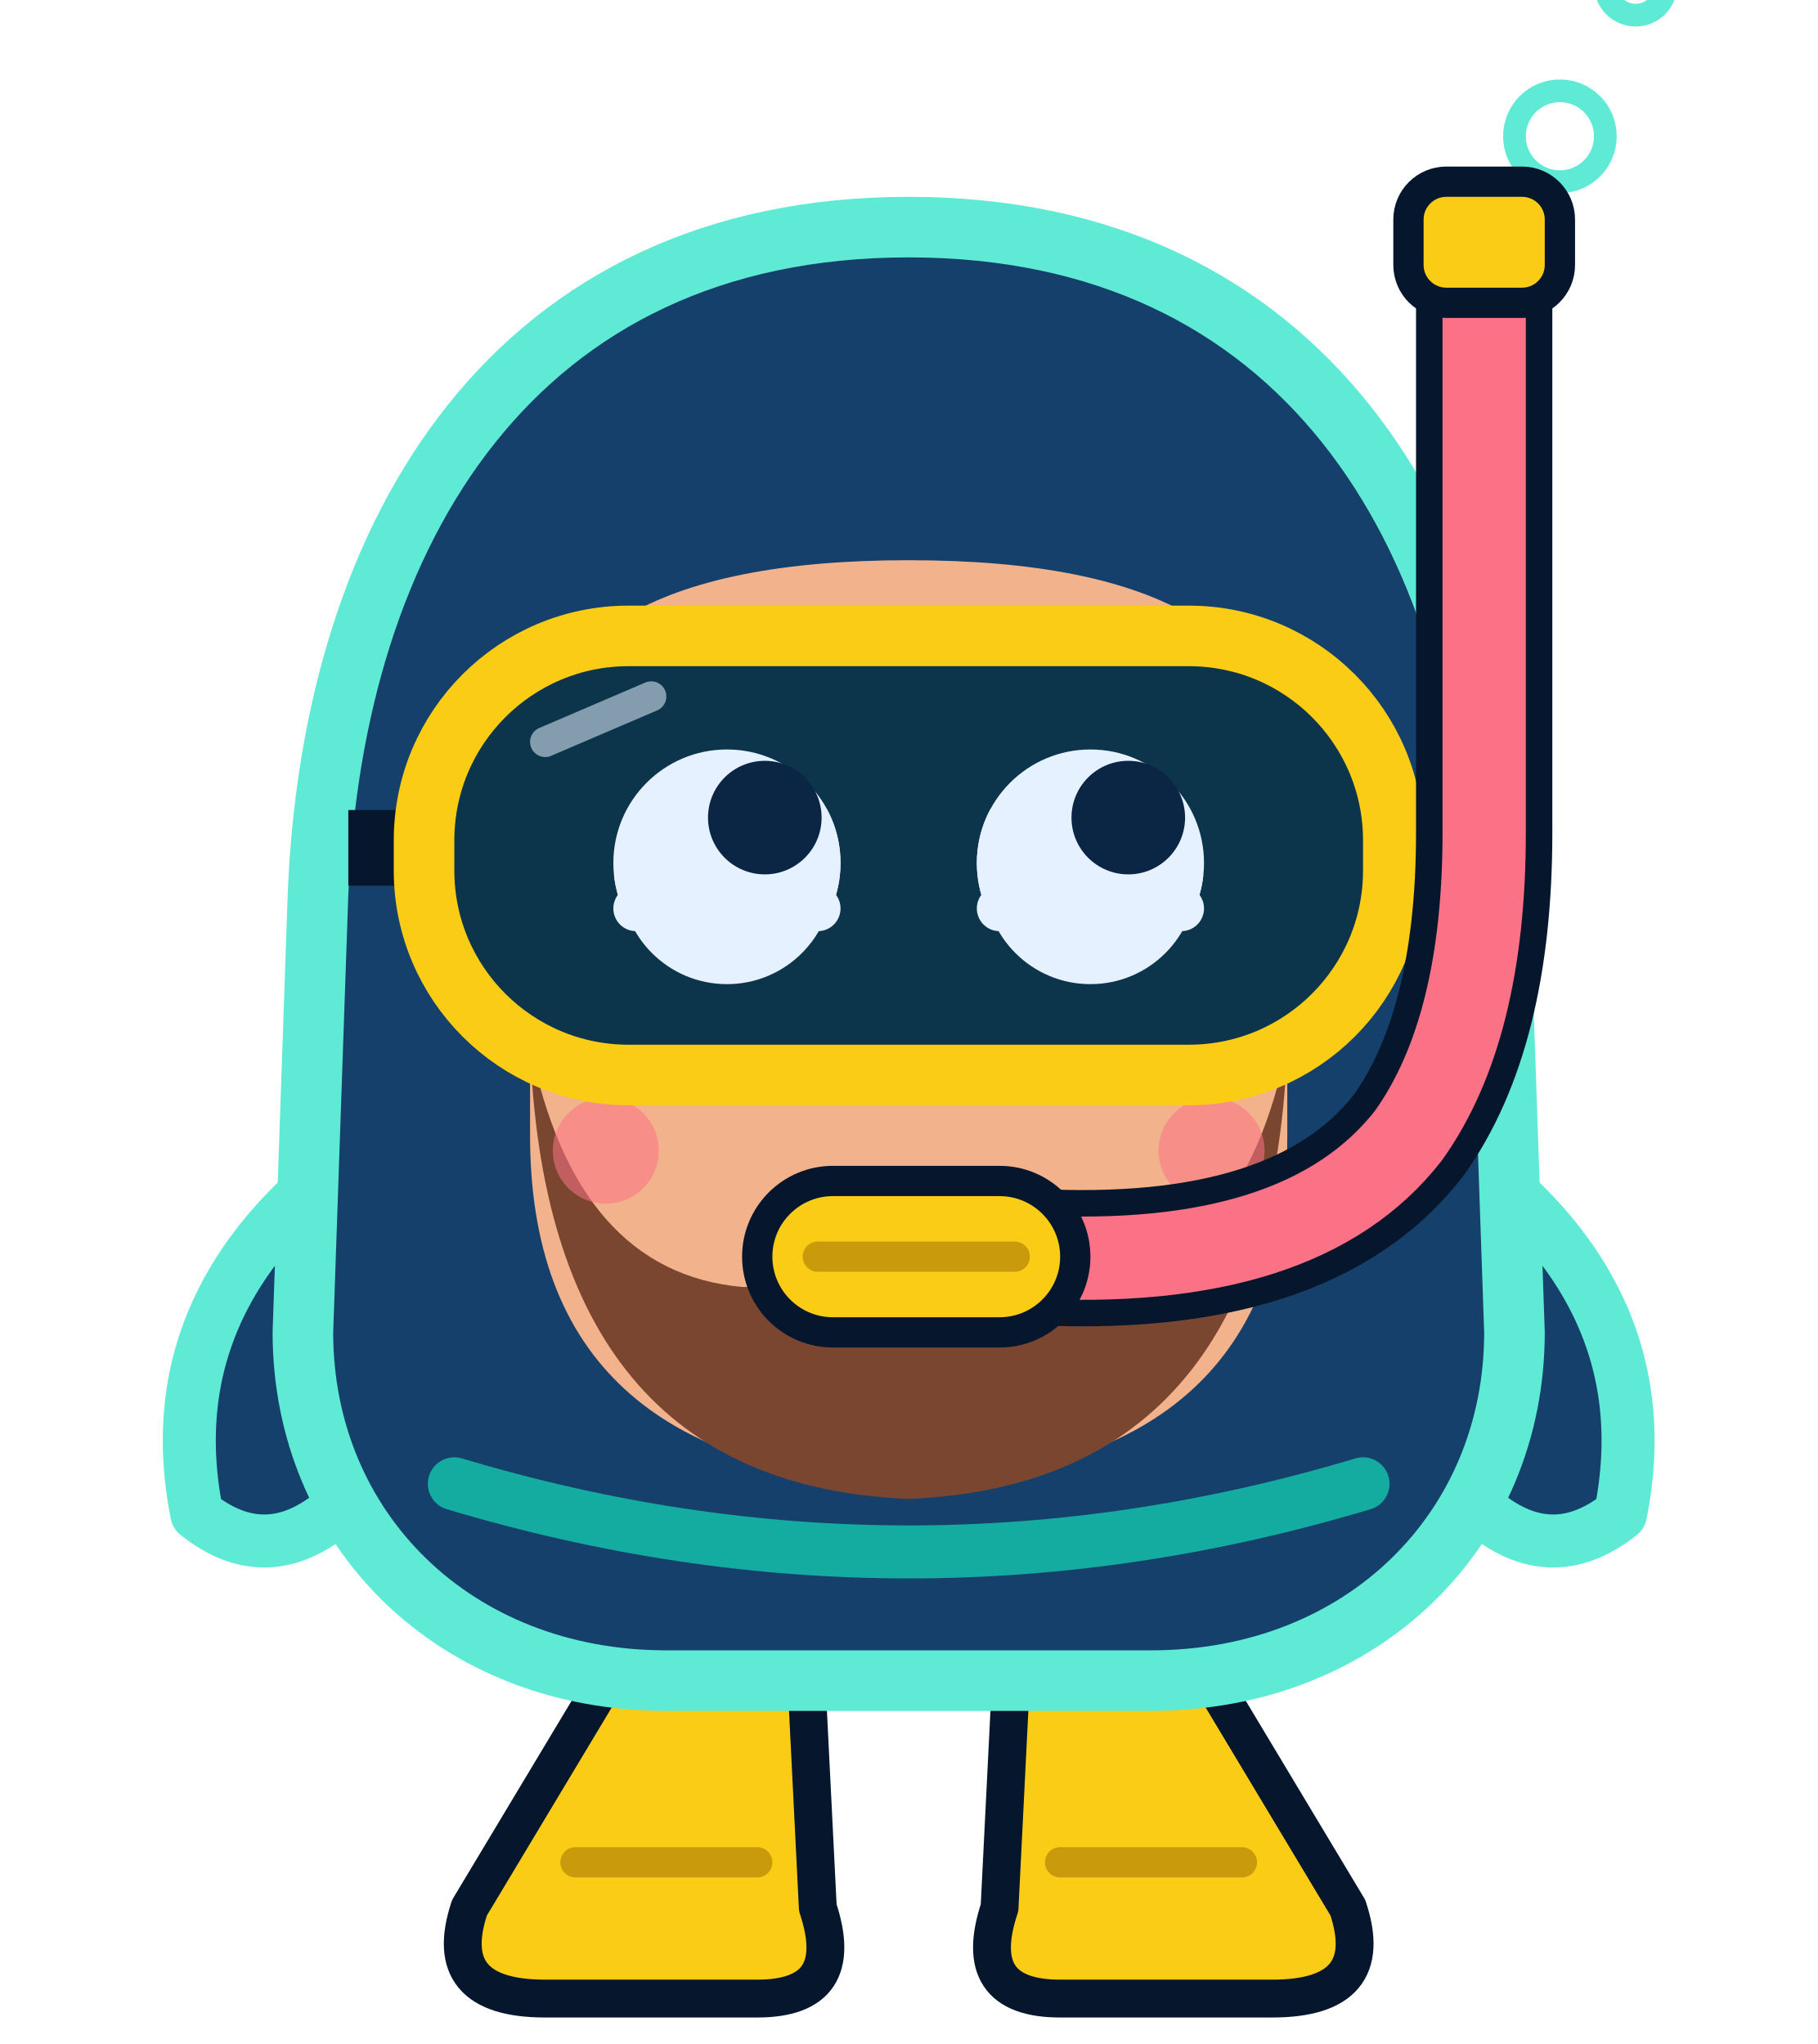
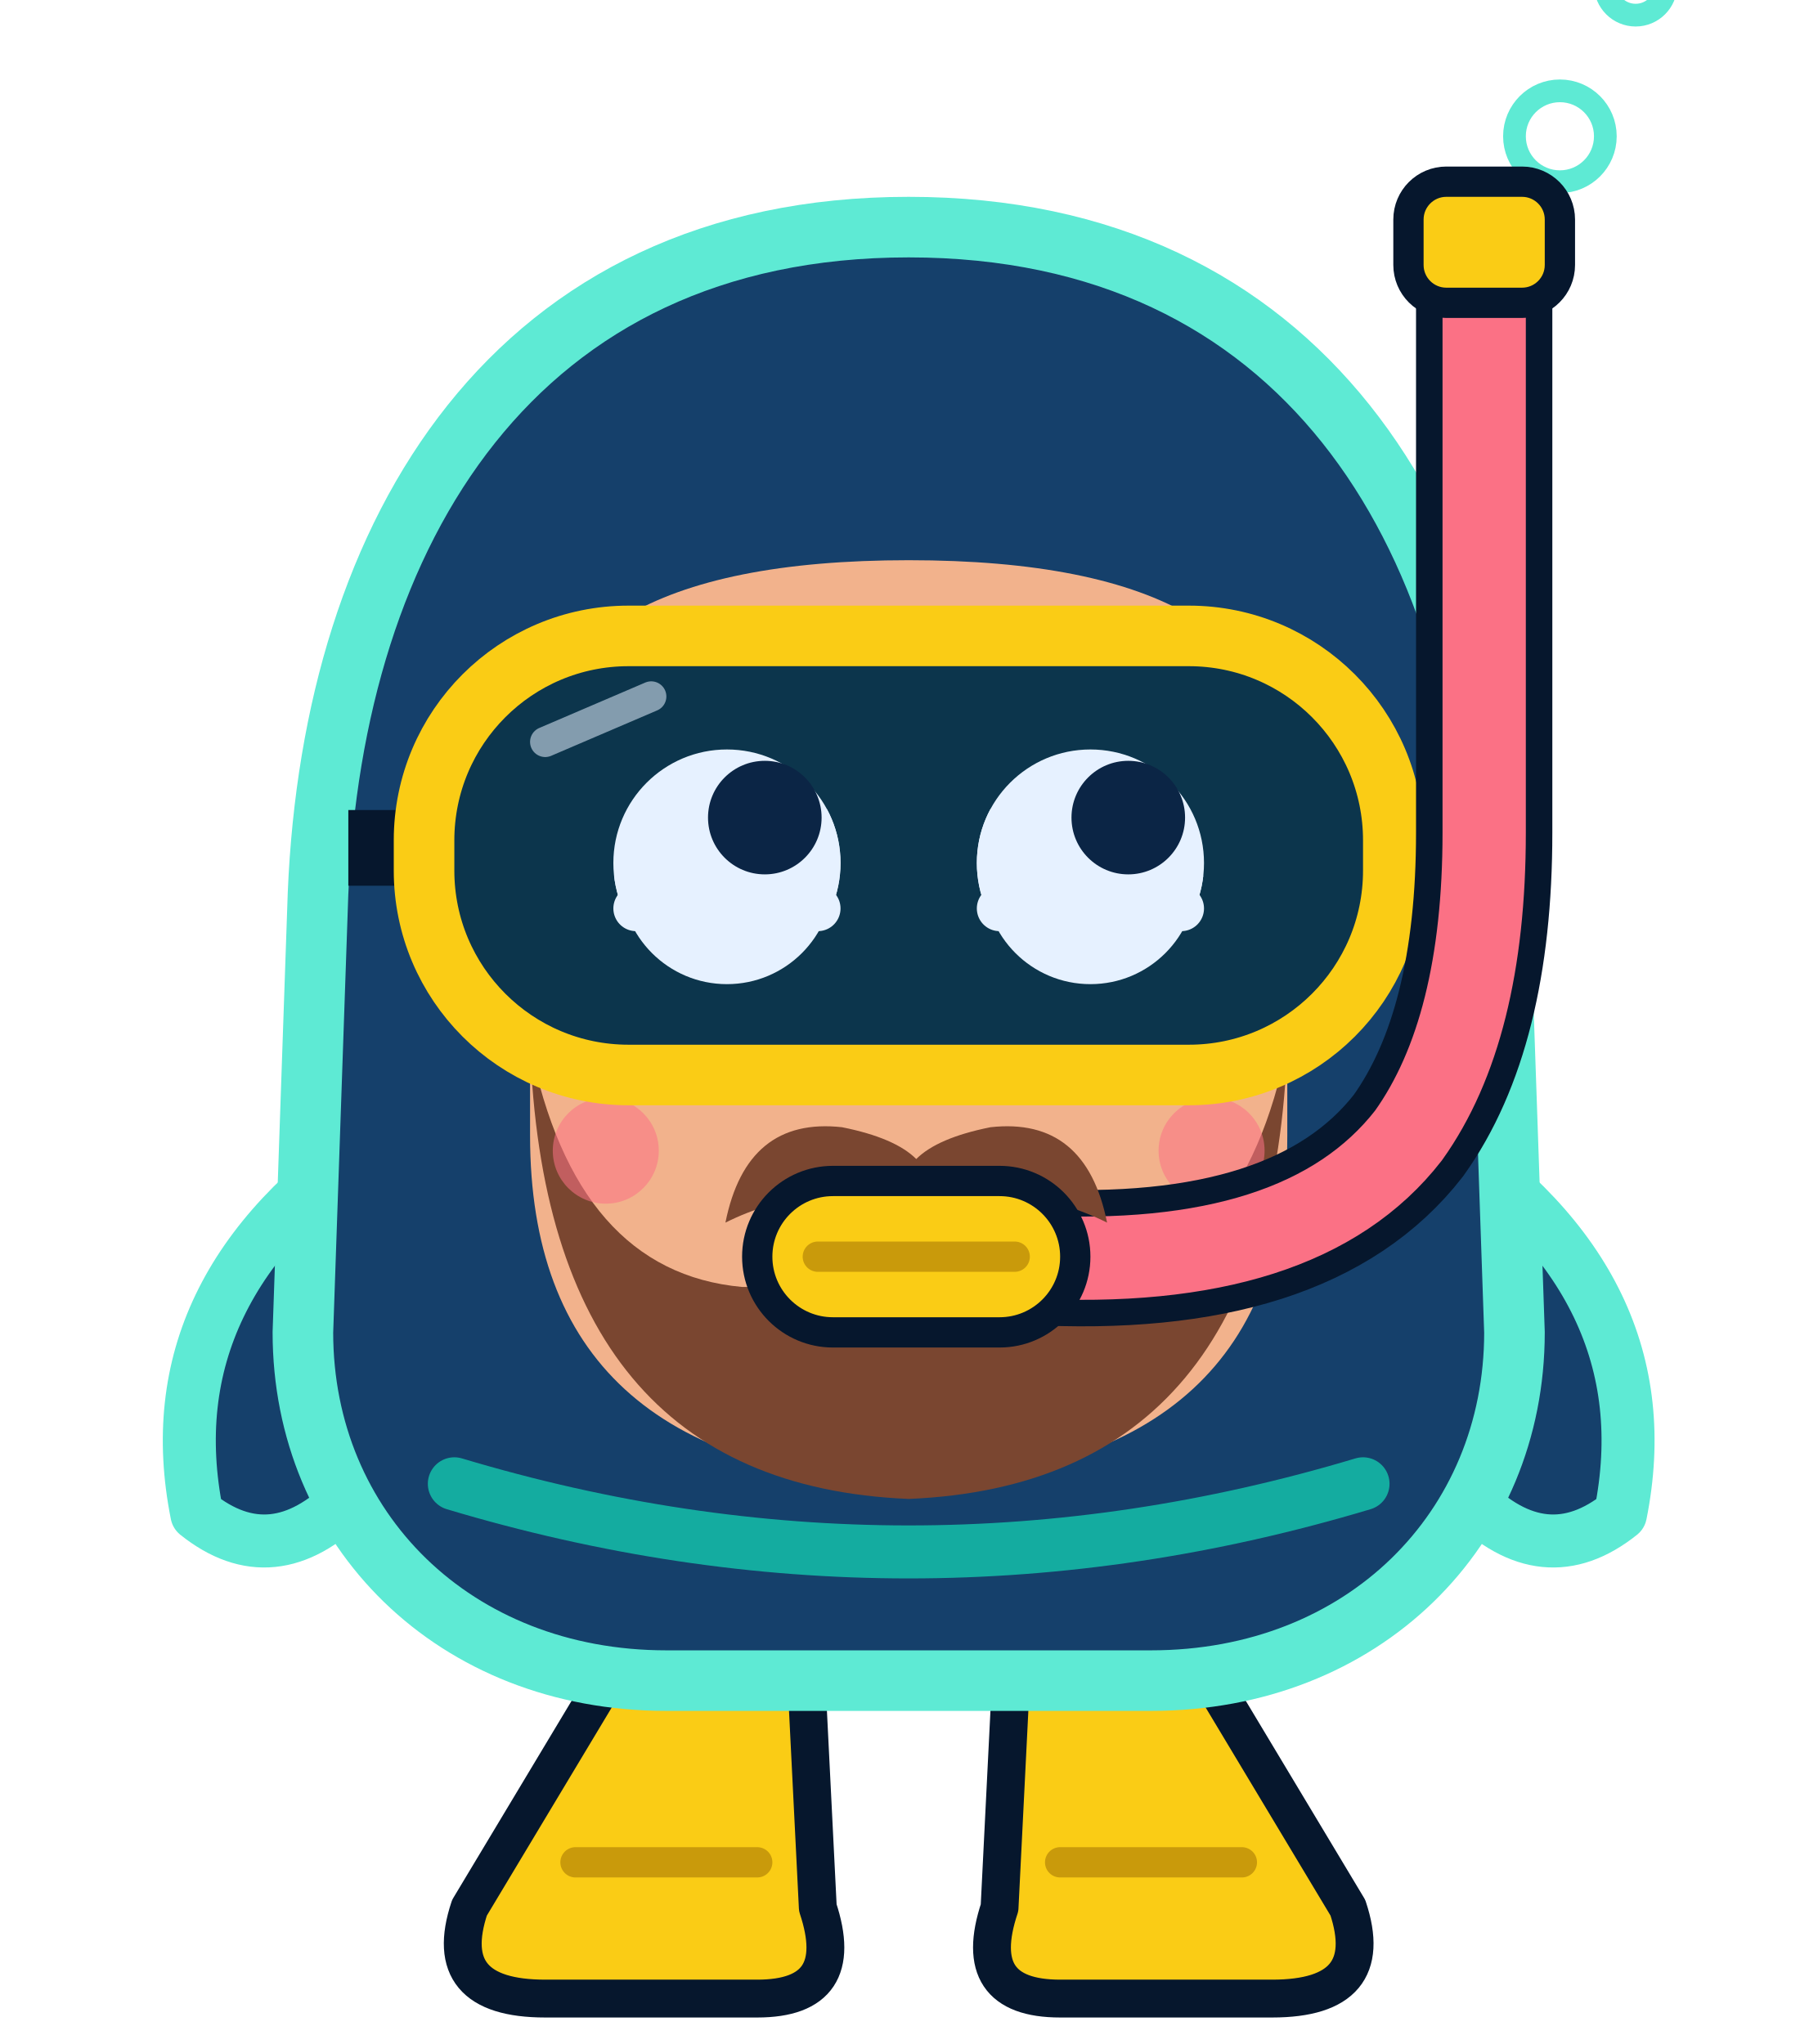
<svg xmlns="http://www.w3.org/2000/svg" viewBox="0 0 240 270" class="diver-svg">
  <g class="d-bolhas" fill="none" stroke="#5EEAD4" stroke-width="3">
    <circle cx="206" cy="18" r="6" />
    <circle cx="216" cy="-2" r="4" />
    <circle cx="200" cy="-16" r="3" />
  </g>
  <g class="d-pes" stroke="#06172D" stroke-width="5" stroke-linejoin="round">
    <path d="M86,212 L62,252 Q58,264 72,264 L100,264 Q112,264 108,252 L106,212 Z" fill="#FACC15" />
    <path d="M154,212 L178,252 Q182,264 168,264 L140,264 Q128,264 132,252 L134,212 Z" fill="#FACC15" />
    <path d="M76,246 L100,246 M140,246 L164,246" stroke="#C99A0B" stroke-width="4" stroke-linecap="round" />
  </g>
  <g class="d-bracos" fill="#15406B" stroke="#5EEAD4" stroke-width="7" stroke-linejoin="round">
    <path class="d-braco-esq" d="M50,150 Q20,170 26,200 Q36,208 46,198 Q46,178 58,168 Z" />
    <path class="d-braco-dir" d="M190,150 Q220,170 214,200 Q204,208 194,198 Q194,178 182,168 Z" />
  </g>
  <path d="M120,30 C68,30 44,70 42,118 L40,176 C40,202 60,222 88,222 L152,222 C180,222 200,202 200,176 L198,118 C196,70 172,30 120,30 Z" fill="#15406B" stroke="#5EEAD4" stroke-width="8" stroke-linejoin="round" />
  <path d="M60,196 Q120,214 180,196" fill="none" stroke="#14B8A6" stroke-width="7" stroke-linecap="round" opacity=".9" />
  <path d="M70,104 Q70,74 120,74 Q170,74 170,104 L170,150 Q170,194 120,196 Q70,194 70,150 Z" fill="#F2B28C" />
  <path d="M70,138 Q72,196 120,198 Q168,196 170,138 Q164,168 142,170 L98,170 Q76,168 70,138 Z" fill="#7A4630" />
  <g class="d-bochechas" fill="#FB7185" opacity=".55">
    <circle cx="80" cy="152" r="7" />
    <circle cx="160" cy="152" r="7" />
  </g>
  <path d="M46,112 L194,112" stroke="#06172D" stroke-width="10" />
  <rect x="56" y="84" width="128" height="58" rx="27" fill="#0C354C" stroke="#FACC15" stroke-width="8" />
  <path d="M72,98 L86,92" stroke="#E6F1FF" stroke-width="4" stroke-linecap="round" opacity=".55" />
  <g class="d-olhos d-olhos--normal">
    <g class="d-olho">
      <circle cx="96" cy="114" r="15" fill="#E6F1FF" />
      <circle class="d-pupila" cx="94" cy="117" r="7.5" fill="#0B2545" />
    </g>
    <g class="d-olho">
      <circle cx="144" cy="114" r="15" fill="#E6F1FF" />
      <circle class="d-pupila" cx="142" cy="117" r="7.5" fill="#0B2545" />
    </g>
  </g>
  <g class="d-olhos d-olhos--feliz" fill="none" stroke="#E6F1FF" stroke-width="6" stroke-linecap="round">
    <path d="M84,120 Q96,102 108,120" />
    <path d="M132,120 Q144,102 156,120" />
  </g>
  <g class="d-olhos d-olhos--triste">
    <circle cx="96" cy="116" r="14" fill="#E6F1FF" />
    <circle cx="144" cy="116" r="14" fill="#E6F1FF" />
    <circle cx="95" cy="121" r="7" fill="#0B2545" />
    <circle cx="143" cy="121" r="7" fill="#0B2545" />
    <path d="M80,116 L112,106 L112,98 L80,98 Z" fill="#0C354C" />
    <path d="M160,116 L128,106 L128,98 L160,98 Z" fill="#0C354C" />
  </g>
  <g class="d-olhos d-olhos--pensando">
    <circle cx="96" cy="114" r="15" fill="#E6F1FF" />
    <circle cx="144" cy="114" r="15" fill="#E6F1FF" />
    <circle cx="101" cy="108" r="7.5" fill="#0B2545" />
    <circle cx="149" cy="108" r="7.5" fill="#0B2545" />
  </g>
  <path d="M136,166 Q172,168 186,150 Q196,136 196,110 L196,36" fill="none" stroke="#06172D" stroke-width="18" stroke-linecap="round" />
  <path d="M136,166 Q172,168 186,150 Q196,136 196,110 L196,36" fill="none" stroke="#FB7185" stroke-width="11" stroke-linecap="round" />
  <rect x="186" y="24" width="20" height="16" rx="5" fill="#FACC15" stroke="#06172D" stroke-width="4" />
+   <path d="M95.8,161.5 Q98.6,147.5 111.2,148.9 Q118.2,150.3 121,153.1 Q123.8,150.3 130.8,148.9 Q143.4,147.5 146.2,161.5 Q135,155.9 121,158.7 Q107,155.9 95.8,161.5 Z" fill="#7A4630" />
  <rect x="100" y="156" width="42" height="20" rx="10" fill="#FACC15" stroke="#06172D" stroke-width="4" />
  <path d="M108,166 L134,166" stroke="#C99A0B" stroke-width="4" stroke-linecap="round" />
</svg>
